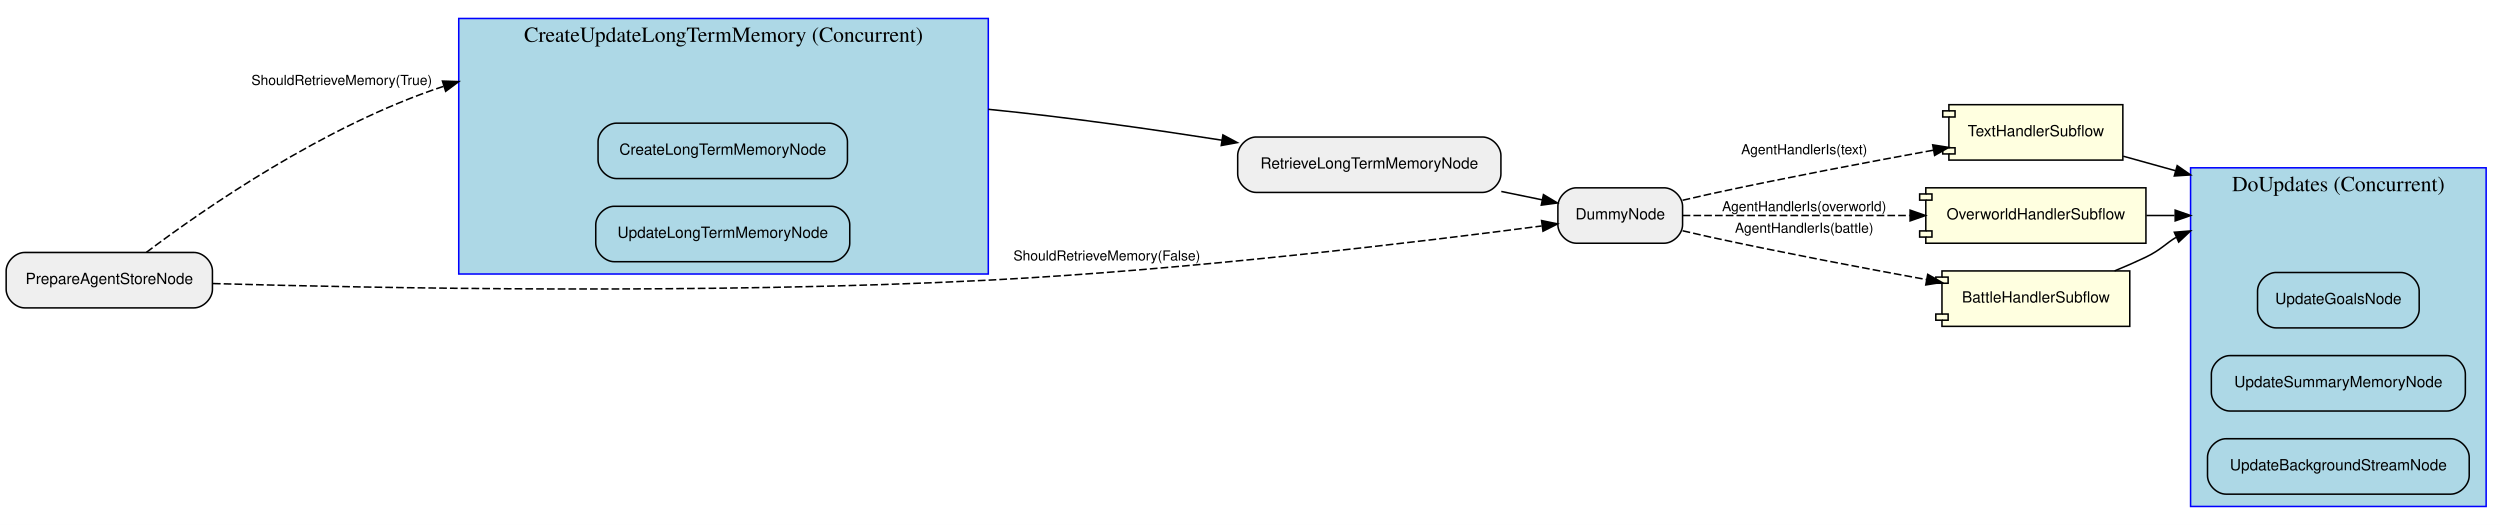
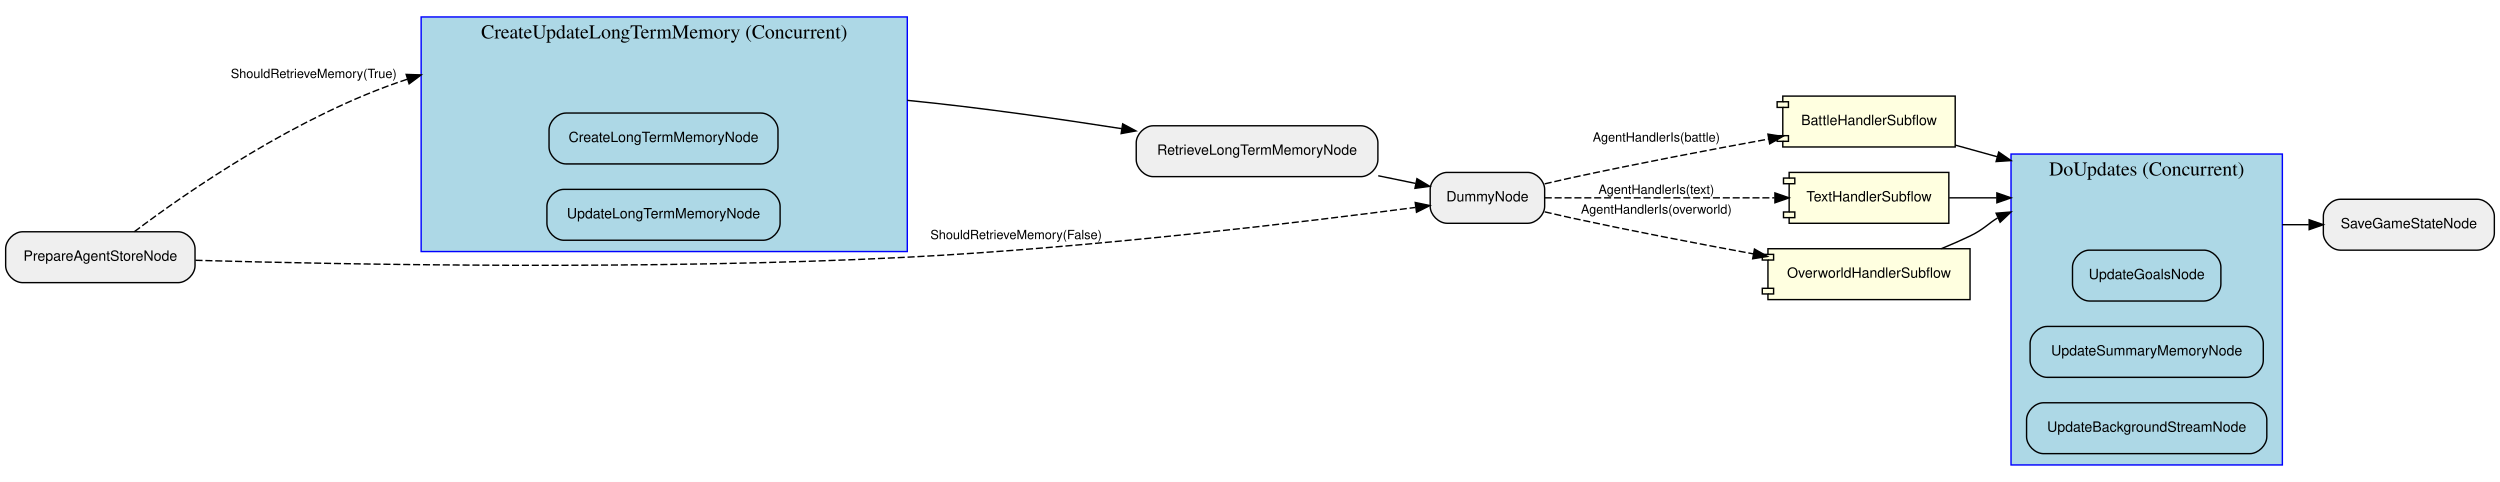
- <svg xmlns="http://www.w3.org/2000/svg" width="1624pt" height="341pt" viewBox="0.00 0.00 1624.00 341.00">
+ <svg xmlns="http://www.w3.org/2000/svg" width="1769pt" height="341pt" viewBox="0.00 0.00 1769.00 341.00">
  <g id="graph0" class="graph" transform="scale(1 1) rotate(0) translate(4 337)">
-     <polygon fill="white" stroke="transparent" points="-4,4 -4,-337 1620,-337 1620,4 -4,4" />
+     <polygon fill="white" stroke="transparent" points="-4,4 -4,-337 1765,-337 1765,4 -4,4" />
    <g id="clust1" class="cluster">
+       <polygon fill="lightblue" stroke="blue" points="294,-159 294,-325 638,-325 638,-159 294,-159" />
+       <text text-anchor="middle" x="466" y="-309.8" font-family="Times,serif" font-size="14.00">CreateUpdateLongTermMemory (Concurrent)</text>
+     </g>
+     <g id="clust2" class="cluster">
      <polygon fill="lightblue" stroke="blue" points="1419,-8 1419,-228 1611,-228 1611,-8 1419,-8" />
      <text text-anchor="middle" x="1515" y="-212.8" font-family="Times,serif" font-size="14.00">DoUpdates (Concurrent)</text>
    </g>
-     <g id="clust2" class="cluster">
-       <polygon fill="lightblue" stroke="blue" points="294,-159 294,-325 638,-325 638,-159 294,-159" />
-       <text text-anchor="middle" x="466" y="-309.8" font-family="Times,serif" font-size="14.00">CreateUpdateLongTermMemory (Concurrent)</text>
-     </g>
-     <g id="node3" class="node">
-       <path fill="lightblue" stroke="black" d="M1555.5,-160C1555.5,-160 1474.5,-160 1474.5,-160 1468.5,-160 1462.5,-154 1462.5,-148 1462.5,-148 1462.5,-136 1462.5,-136 1462.5,-130 1468.5,-124 1474.5,-124 1474.5,-124 1555.5,-124 1555.5,-124 1561.5,-124 1567.5,-130 1567.5,-136 1567.5,-136 1567.5,-148 1567.5,-148 1567.5,-154 1561.5,-160 1555.5,-160" />
-       <text text-anchor="middle" x="1515" y="-139.5" font-family="Helvetica,sans-Serif" font-size="10.00">UpdateGoalsNode</text>
-     </g>
-     <g id="node4" class="node">
-       <path fill="lightblue" stroke="black" d="M1585.5,-106C1585.5,-106 1444.5,-106 1444.5,-106 1438.5,-106 1432.5,-100 1432.5,-94 1432.5,-94 1432.5,-82 1432.5,-82 1432.5,-76 1438.5,-70 1444.5,-70 1444.5,-70 1585.5,-70 1585.5,-70 1591.5,-70 1597.5,-76 1597.5,-82 1597.5,-82 1597.5,-94 1597.5,-94 1597.5,-100 1591.5,-106 1585.5,-106" />
-       <text text-anchor="middle" x="1515" y="-85.5" font-family="Helvetica,sans-Serif" font-size="10.00">UpdateSummaryMemoryNode</text>
-     </g>
-     <g id="node5" class="node">
-       <path fill="lightblue" stroke="black" d="M1588,-52C1588,-52 1442,-52 1442,-52 1436,-52 1430,-46 1430,-40 1430,-40 1430,-28 1430,-28 1430,-22 1436,-16 1442,-16 1442,-16 1588,-16 1588,-16 1594,-16 1600,-22 1600,-28 1600,-28 1600,-40 1600,-40 1600,-46 1594,-52 1588,-52" />
-       <text text-anchor="middle" x="1515" y="-31.5" font-family="Helvetica,sans-Serif" font-size="10.00">UpdateBackgroundStreamNode</text>
-     </g>
-     <g id="node11" class="node">
+     <g id="node16" class="node">
      <path fill="#efefef" stroke="black" d="M959,-248C959,-248 812,-248 812,-248 806,-248 800,-242 800,-236 800,-236 800,-224 800,-224 800,-218 806,-212 812,-212 812,-212 959,-212 959,-212 965,-212 971,-218 971,-224 971,-224 971,-236 971,-236 971,-242 965,-248 959,-248" />
      <text text-anchor="middle" x="885.5" y="-227.5" font-family="Helvetica,sans-Serif" font-size="10.00">RetrieveLongTermMemoryNode</text>
    </g>
    <g id="edge2" class="edge">
      <path fill="none" stroke="black" d="M638,-266C688.32,-261.02 744.1,-253.08 789.84,-245.92" />
      <polygon fill="black" stroke="black" points="790.41,-249.37 799.75,-244.36 789.32,-242.46 790.41,-249.37" />
    </g>
-     <g id="node8" class="node">
+     <g id="node3" class="node">
      <path fill="lightblue" stroke="black" d="M534.5,-257C534.5,-257 396.5,-257 396.5,-257 390.5,-257 384.5,-251 384.5,-245 384.5,-245 384.5,-233 384.5,-233 384.5,-227 390.5,-221 396.5,-221 396.5,-221 534.5,-221 534.5,-221 540.5,-221 546.5,-227 546.5,-233 546.5,-233 546.5,-245 546.5,-245 546.5,-251 540.5,-257 534.5,-257" />
      <text text-anchor="middle" x="465.5" y="-236.5" font-family="Helvetica,sans-Serif" font-size="10.00">CreateLongTermMemoryNode</text>
    </g>
-     <g id="node9" class="node">
+     <g id="node4" class="node">
      <path fill="lightblue" stroke="black" d="M536,-203C536,-203 395,-203 395,-203 389,-203 383,-197 383,-191 383,-191 383,-179 383,-179 383,-173 389,-167 395,-167 395,-167 536,-167 536,-167 542,-167 548,-173 548,-179 548,-179 548,-191 548,-191 548,-197 542,-203 536,-203" />
      <text text-anchor="middle" x="465.5" y="-182.5" font-family="Helvetica,sans-Serif" font-size="10.00">UpdateLongTermMemoryNode</text>
    </g>
+     <g id="node15" class="node">
+       <path fill="#efefef" stroke="black" d="M1749,-196C1749,-196 1652,-196 1652,-196 1646,-196 1640,-190 1640,-184 1640,-184 1640,-172 1640,-172 1640,-166 1646,-160 1652,-160 1652,-160 1749,-160 1749,-160 1755,-160 1761,-166 1761,-172 1761,-172 1761,-184 1761,-184 1761,-190 1755,-196 1749,-196" />
+       <text text-anchor="middle" x="1700.5" y="-175.5" font-family="Helvetica,sans-Serif" font-size="10.00">SaveGameStateNode</text>
+     </g>
+     <g id="edge11" class="edge">
+       <path fill="none" stroke="black" d="M1611,-178C1617.29,-178 1623.56,-178 1629.69,-178" />
+       <polygon fill="black" stroke="black" points="1629.97,-181.5 1639.97,-178 1629.97,-174.5 1629.97,-181.5" />
+     </g>
+     <g id="node7" class="node">
+       <path fill="lightblue" stroke="black" d="M1555.5,-160C1555.5,-160 1474.5,-160 1474.5,-160 1468.5,-160 1462.5,-154 1462.5,-148 1462.5,-148 1462.5,-136 1462.5,-136 1462.5,-130 1468.5,-124 1474.5,-124 1474.5,-124 1555.5,-124 1555.5,-124 1561.5,-124 1567.5,-130 1567.5,-136 1567.5,-136 1567.5,-148 1567.5,-148 1567.5,-154 1561.5,-160 1555.5,-160" />
+       <text text-anchor="middle" x="1515" y="-139.5" font-family="Helvetica,sans-Serif" font-size="10.00">UpdateGoalsNode</text>
+     </g>
+     <g id="node8" class="node">
+       <path fill="lightblue" stroke="black" d="M1585.5,-106C1585.5,-106 1444.5,-106 1444.5,-106 1438.5,-106 1432.5,-100 1432.5,-94 1432.5,-94 1432.5,-82 1432.5,-82 1432.5,-76 1438.5,-70 1444.5,-70 1444.5,-70 1585.5,-70 1585.5,-70 1591.5,-70 1597.5,-76 1597.5,-82 1597.5,-82 1597.5,-94 1597.5,-94 1597.5,-100 1591.5,-106 1585.5,-106" />
+       <text text-anchor="middle" x="1515" y="-85.5" font-family="Helvetica,sans-Serif" font-size="10.00">UpdateSummaryMemoryNode</text>
+     </g>
+     <g id="node9" class="node">
+       <path fill="lightblue" stroke="black" d="M1588,-52C1588,-52 1442,-52 1442,-52 1436,-52 1430,-46 1430,-40 1430,-40 1430,-28 1430,-28 1430,-22 1436,-16 1442,-16 1442,-16 1588,-16 1588,-16 1594,-16 1600,-22 1600,-28 1600,-28 1600,-40 1600,-40 1600,-46 1594,-52 1588,-52" />
+       <text text-anchor="middle" x="1515" y="-31.5" font-family="Helvetica,sans-Serif" font-size="10.00">UpdateBackgroundStreamNode</text>
+     </g>
    <g id="node10" class="node">
-       <polygon fill="lightyellow" stroke="black" points="1375,-269 1262,-269 1262,-265 1258,-265 1258,-261 1262,-261 1262,-241 1258,-241 1258,-237 1262,-237 1262,-233 1375,-233 1375,-269" />
-       <polyline fill="none" stroke="black" points="1262,-265 1266,-265 1266,-261 1262,-261 " />
-       <polyline fill="none" stroke="black" points="1262,-241 1266,-241 1266,-237 1262,-237 " />
-       <text text-anchor="middle" x="1318.5" y="-248.5" font-family="Helvetica,sans-Serif" font-size="10.00">TextHandlerSubflow</text>
-     </g>
-     <g id="edge8" class="edge">
-       <path fill="none" stroke="black" d="M1375.24,-235.53C1385.95,-232.55 1397.48,-229.35 1409.17,-226.1" />
-       <polygon fill="black" stroke="black" points="1410.31,-229.42 1419,-223.37 1408.43,-222.68 1410.31,-229.42" />
-     </g>
-     <g id="node15" class="node">
      <path fill="#efefef" stroke="black" d="M1077,-215C1077,-215 1020,-215 1020,-215 1014,-215 1008,-209 1008,-203 1008,-203 1008,-191 1008,-191 1008,-185 1014,-179 1020,-179 1020,-179 1077,-179 1077,-179 1083,-179 1089,-185 1089,-191 1089,-191 1089,-203 1089,-203 1089,-209 1083,-215 1077,-215" />
      <text text-anchor="middle" x="1048.5" y="-194.5" font-family="Helvetica,sans-Serif" font-size="10.00">DummyNode</text>
    </g>
-     <g id="edge4" class="edge">
-       <path fill="none" stroke="black" d="M971.24,-212.63C980.29,-210.78 989.27,-208.94 997.71,-207.2" />
-       <polygon fill="black" stroke="black" points="998.63,-210.59 1007.72,-205.15 997.22,-203.73 998.63,-210.59" />
+     <g id="node11" class="node">
+       <polygon fill="lightyellow" stroke="black" points="1379.5,-269 1257.5,-269 1257.5,-265 1253.5,-265 1253.5,-261 1257.5,-261 1257.5,-241 1253.5,-241 1253.5,-237 1257.5,-237 1257.5,-233 1379.5,-233 1379.5,-269" />
+       <polyline fill="none" stroke="black" points="1257.5,-265 1261.5,-265 1261.5,-261 1257.5,-261 " />
+       <polyline fill="none" stroke="black" points="1257.5,-241 1261.5,-241 1261.5,-237 1257.5,-237 " />
+       <text text-anchor="middle" x="1318.5" y="-248.5" font-family="Helvetica,sans-Serif" font-size="10.00">BattleHandlerSubflow</text>
+     </g>
+     <g id="edge6" class="edge">
+       <path fill="none" stroke="black" stroke-dasharray="5,2" d="M1089.03,-206.91C1095.04,-208.33 1101.18,-209.74 1107,-211 1153.69,-221.11 1206.5,-231.14 1247.55,-238.63" />
+       <polygon fill="black" stroke="black" points="1246.99,-242.09 1257.45,-240.43 1248.24,-235.2 1246.99,-242.09" />
+       <text text-anchor="middle" x="1168" y="-236.8" font-family="Helvetica,sans-Serif" font-size="9.00">AgentHandlerIs(battle)</text>
    </g>
    <g id="node12" class="node">
+       <polygon fill="lightyellow" stroke="black" points="1375,-215 1262,-215 1262,-211 1258,-211 1258,-207 1262,-207 1262,-187 1258,-187 1258,-183 1262,-183 1262,-179 1375,-179 1375,-215" />
+       <polyline fill="none" stroke="black" points="1262,-211 1266,-211 1266,-207 1262,-207 " />
+       <polyline fill="none" stroke="black" points="1262,-187 1266,-187 1266,-183 1262,-183 " />
+       <text text-anchor="middle" x="1318.5" y="-194.5" font-family="Helvetica,sans-Serif" font-size="10.00">TextHandlerSubflow</text>
+     </g>
+     <g id="edge7" class="edge">
+       <path fill="none" stroke="black" stroke-dasharray="5,2" d="M1089.04,-197C1131.82,-197 1200.71,-197 1251.68,-197" />
+       <polygon fill="black" stroke="black" points="1251.94,-200.5 1261.94,-197 1251.94,-193.5 1251.94,-200.5" />
+       <text text-anchor="middle" x="1168" y="-199.8" font-family="Helvetica,sans-Serif" font-size="9.00">AgentHandlerIs(text)</text>
+     </g>
+     <g id="node13" class="node">
+       <polygon fill="lightyellow" stroke="black" points="1390,-161 1247,-161 1247,-157 1243,-157 1243,-153 1247,-153 1247,-133 1243,-133 1243,-129 1247,-129 1247,-125 1390,-125 1390,-161" />
+       <polyline fill="none" stroke="black" points="1247,-157 1251,-157 1251,-153 1247,-153 " />
+       <polyline fill="none" stroke="black" points="1247,-133 1251,-133 1251,-129 1247,-129 " />
+       <text text-anchor="middle" x="1318.5" y="-140.5" font-family="Helvetica,sans-Serif" font-size="10.00">OverworldHandlerSubflow</text>
+     </g>
+     <g id="edge5" class="edge">
+       <path fill="none" stroke="black" stroke-dasharray="5,2" d="M1089.03,-187.09C1095.04,-185.67 1101.18,-184.26 1107,-183 1149.64,-173.76 1197.4,-164.59 1236.63,-157.37" />
+       <polygon fill="black" stroke="black" points="1237.47,-160.77 1246.67,-155.53 1236.2,-153.89 1237.47,-160.77" />
+       <text text-anchor="middle" x="1168" y="-185.8" font-family="Helvetica,sans-Serif" font-size="9.00">AgentHandlerIs(overworld)</text>
+     </g>
+     <g id="edge9" class="edge">
+       <path fill="none" stroke="black" d="M1379.71,-234.28C1389.17,-231.66 1399.17,-228.88 1409.29,-226.07" />
+       <polygon fill="black" stroke="black" points="1410.3,-229.42 1419,-223.37 1408.43,-222.68 1410.3,-229.42" />
+     </g>
+     <g id="edge8" class="edge">
+       <path fill="none" stroke="black" d="M1375.24,-197C1385.84,-197 1397.25,-197 1408.82,-197" />
+       <polygon fill="black" stroke="black" points="1409,-200.5 1419,-197 1409,-193.5 1409,-200.5" />
+     </g>
+     <g id="edge10" class="edge">
+       <path fill="none" stroke="black" d="M1369.62,-161.02C1376.54,-163.85 1383.5,-166.88 1390,-170 1399.68,-174.65 1403.09,-178.99 1409.52,-182.79" />
+       <polygon fill="black" stroke="black" points="1408.44,-186.14 1419,-187 1411.28,-179.74 1408.44,-186.14" />
+     </g>
+     <g id="node14" class="node">
      <path fill="#efefef" stroke="black" d="M122,-173C122,-173 12,-173 12,-173 6,-173 0,-167 0,-161 0,-161 0,-149 0,-149 0,-143 6,-137 12,-137 12,-137 122,-137 122,-137 128,-137 134,-143 134,-149 134,-149 134,-161 134,-161 134,-167 128,-173 122,-173" />
      <text text-anchor="middle" x="67" y="-152.5" font-family="Helvetica,sans-Serif" font-size="10.00">PrepareAgentStoreNode</text>
    </g>
    <g id="edge1" class="edge">
      <path fill="none" stroke="black" stroke-dasharray="5,2" d="M91.07,-173.06C128.59,-201.31 206.49,-255.35 284.05,-280.88" />
      <polygon fill="black" stroke="black" points="283.41,-284.35 294,-284 285.5,-277.67 283.41,-284.35" />
      <text text-anchor="middle" x="218" y="-281.8" font-family="Helvetica,sans-Serif" font-size="9.00">ShouldRetrieveMemory(True)</text>
    </g>
    <g id="edge3" class="edge">
      <path fill="none" stroke="black" stroke-dasharray="5,2" d="M134.32,-152.81C240.66,-149.78 455.91,-145.69 638,-155 768.03,-161.65 920.38,-180.11 997.42,-190.2" />
      <polygon fill="black" stroke="black" points="997.41,-193.73 1007.79,-191.56 998.33,-186.79 997.41,-193.73" />
      <text text-anchor="middle" x="715" y="-167.8" font-family="Helvetica,sans-Serif" font-size="9.00">ShouldRetrieveMemory(False)</text>
    </g>
-     <g id="node13" class="node">
-       <polygon fill="lightyellow" stroke="black" points="1390,-215 1247,-215 1247,-211 1243,-211 1243,-207 1247,-207 1247,-187 1243,-187 1243,-183 1247,-183 1247,-179 1390,-179 1390,-215" />
-       <polyline fill="none" stroke="black" points="1247,-211 1251,-211 1251,-207 1247,-207 " />
-       <polyline fill="none" stroke="black" points="1247,-187 1251,-187 1251,-183 1247,-183 " />
-       <text text-anchor="middle" x="1318.5" y="-194.5" font-family="Helvetica,sans-Serif" font-size="10.00">OverworldHandlerSubflow</text>
-     </g>
-     <g id="edge10" class="edge">
-       <path fill="none" stroke="black" d="M1390.27,-197C1396.26,-197 1402.4,-197 1408.58,-197" />
-       <polygon fill="black" stroke="black" points="1409,-200.5 1419,-197 1409,-193.5 1409,-200.5" />
-     </g>
-     <g id="node14" class="node">
-       <polygon fill="lightyellow" stroke="black" points="1379.5,-161 1257.5,-161 1257.5,-157 1253.5,-157 1253.5,-153 1257.5,-153 1257.5,-133 1253.5,-133 1253.5,-129 1257.5,-129 1257.5,-125 1379.5,-125 1379.5,-161" />
-       <polyline fill="none" stroke="black" points="1257.5,-157 1261.5,-157 1261.5,-153 1257.5,-153 " />
-       <polyline fill="none" stroke="black" points="1257.5,-133 1261.5,-133 1261.5,-129 1257.5,-129 " />
-       <text text-anchor="middle" x="1318.5" y="-140.5" font-family="Helvetica,sans-Serif" font-size="10.00">BattleHandlerSubflow</text>
-     </g>
-     <g id="edge9" class="edge">
-       <path fill="none" stroke="black" d="M1369.62,-161.02C1376.54,-163.85 1383.5,-166.88 1390,-170 1399.68,-174.65 1403.09,-178.99 1409.52,-182.79" />
-       <polygon fill="black" stroke="black" points="1408.44,-186.14 1419,-187 1411.28,-179.74 1408.44,-186.14" />
-     </g>
-     <g id="edge7" class="edge">
-       <path fill="none" stroke="black" stroke-dasharray="5,2" d="M1089.03,-206.91C1095.04,-208.33 1101.18,-209.74 1107,-211 1155.36,-221.48 1210.31,-231.87 1251.93,-239.43" />
-       <polygon fill="black" stroke="black" points="1251.48,-242.91 1261.94,-241.24 1252.73,-236.02 1251.48,-242.91" />
-       <text text-anchor="middle" x="1168" y="-236.8" font-family="Helvetica,sans-Serif" font-size="9.00">AgentHandlerIs(text)</text>
-     </g>
-     <g id="edge5" class="edge">
-       <path fill="none" stroke="black" stroke-dasharray="5,2" d="M1089.04,-197C1127.72,-197 1187.75,-197 1236.57,-197" />
-       <polygon fill="black" stroke="black" points="1236.8,-200.5 1246.8,-197 1236.8,-193.5 1236.8,-200.5" />
-       <text text-anchor="middle" x="1168" y="-199.8" font-family="Helvetica,sans-Serif" font-size="9.00">AgentHandlerIs(overworld)</text>
-     </g>
-     <g id="edge6" class="edge">
-       <path fill="none" stroke="black" stroke-dasharray="5,2" d="M1089.03,-187.09C1095.04,-185.67 1101.18,-184.26 1107,-183 1153.69,-172.89 1206.5,-162.86 1247.55,-155.37" />
-       <polygon fill="black" stroke="black" points="1248.24,-158.8 1257.45,-153.57 1246.99,-151.91 1248.24,-158.8" />
-       <text text-anchor="middle" x="1168" y="-185.8" font-family="Helvetica,sans-Serif" font-size="9.00">AgentHandlerIs(battle)</text>
+     <g id="edge4" class="edge">
+       <path fill="none" stroke="black" d="M971.24,-212.63C980.29,-210.78 989.27,-208.94 997.71,-207.2" />
+       <polygon fill="black" stroke="black" points="998.63,-210.59 1007.72,-205.15 997.22,-203.73 998.63,-210.59" />
    </g>
  </g>
</svg>
